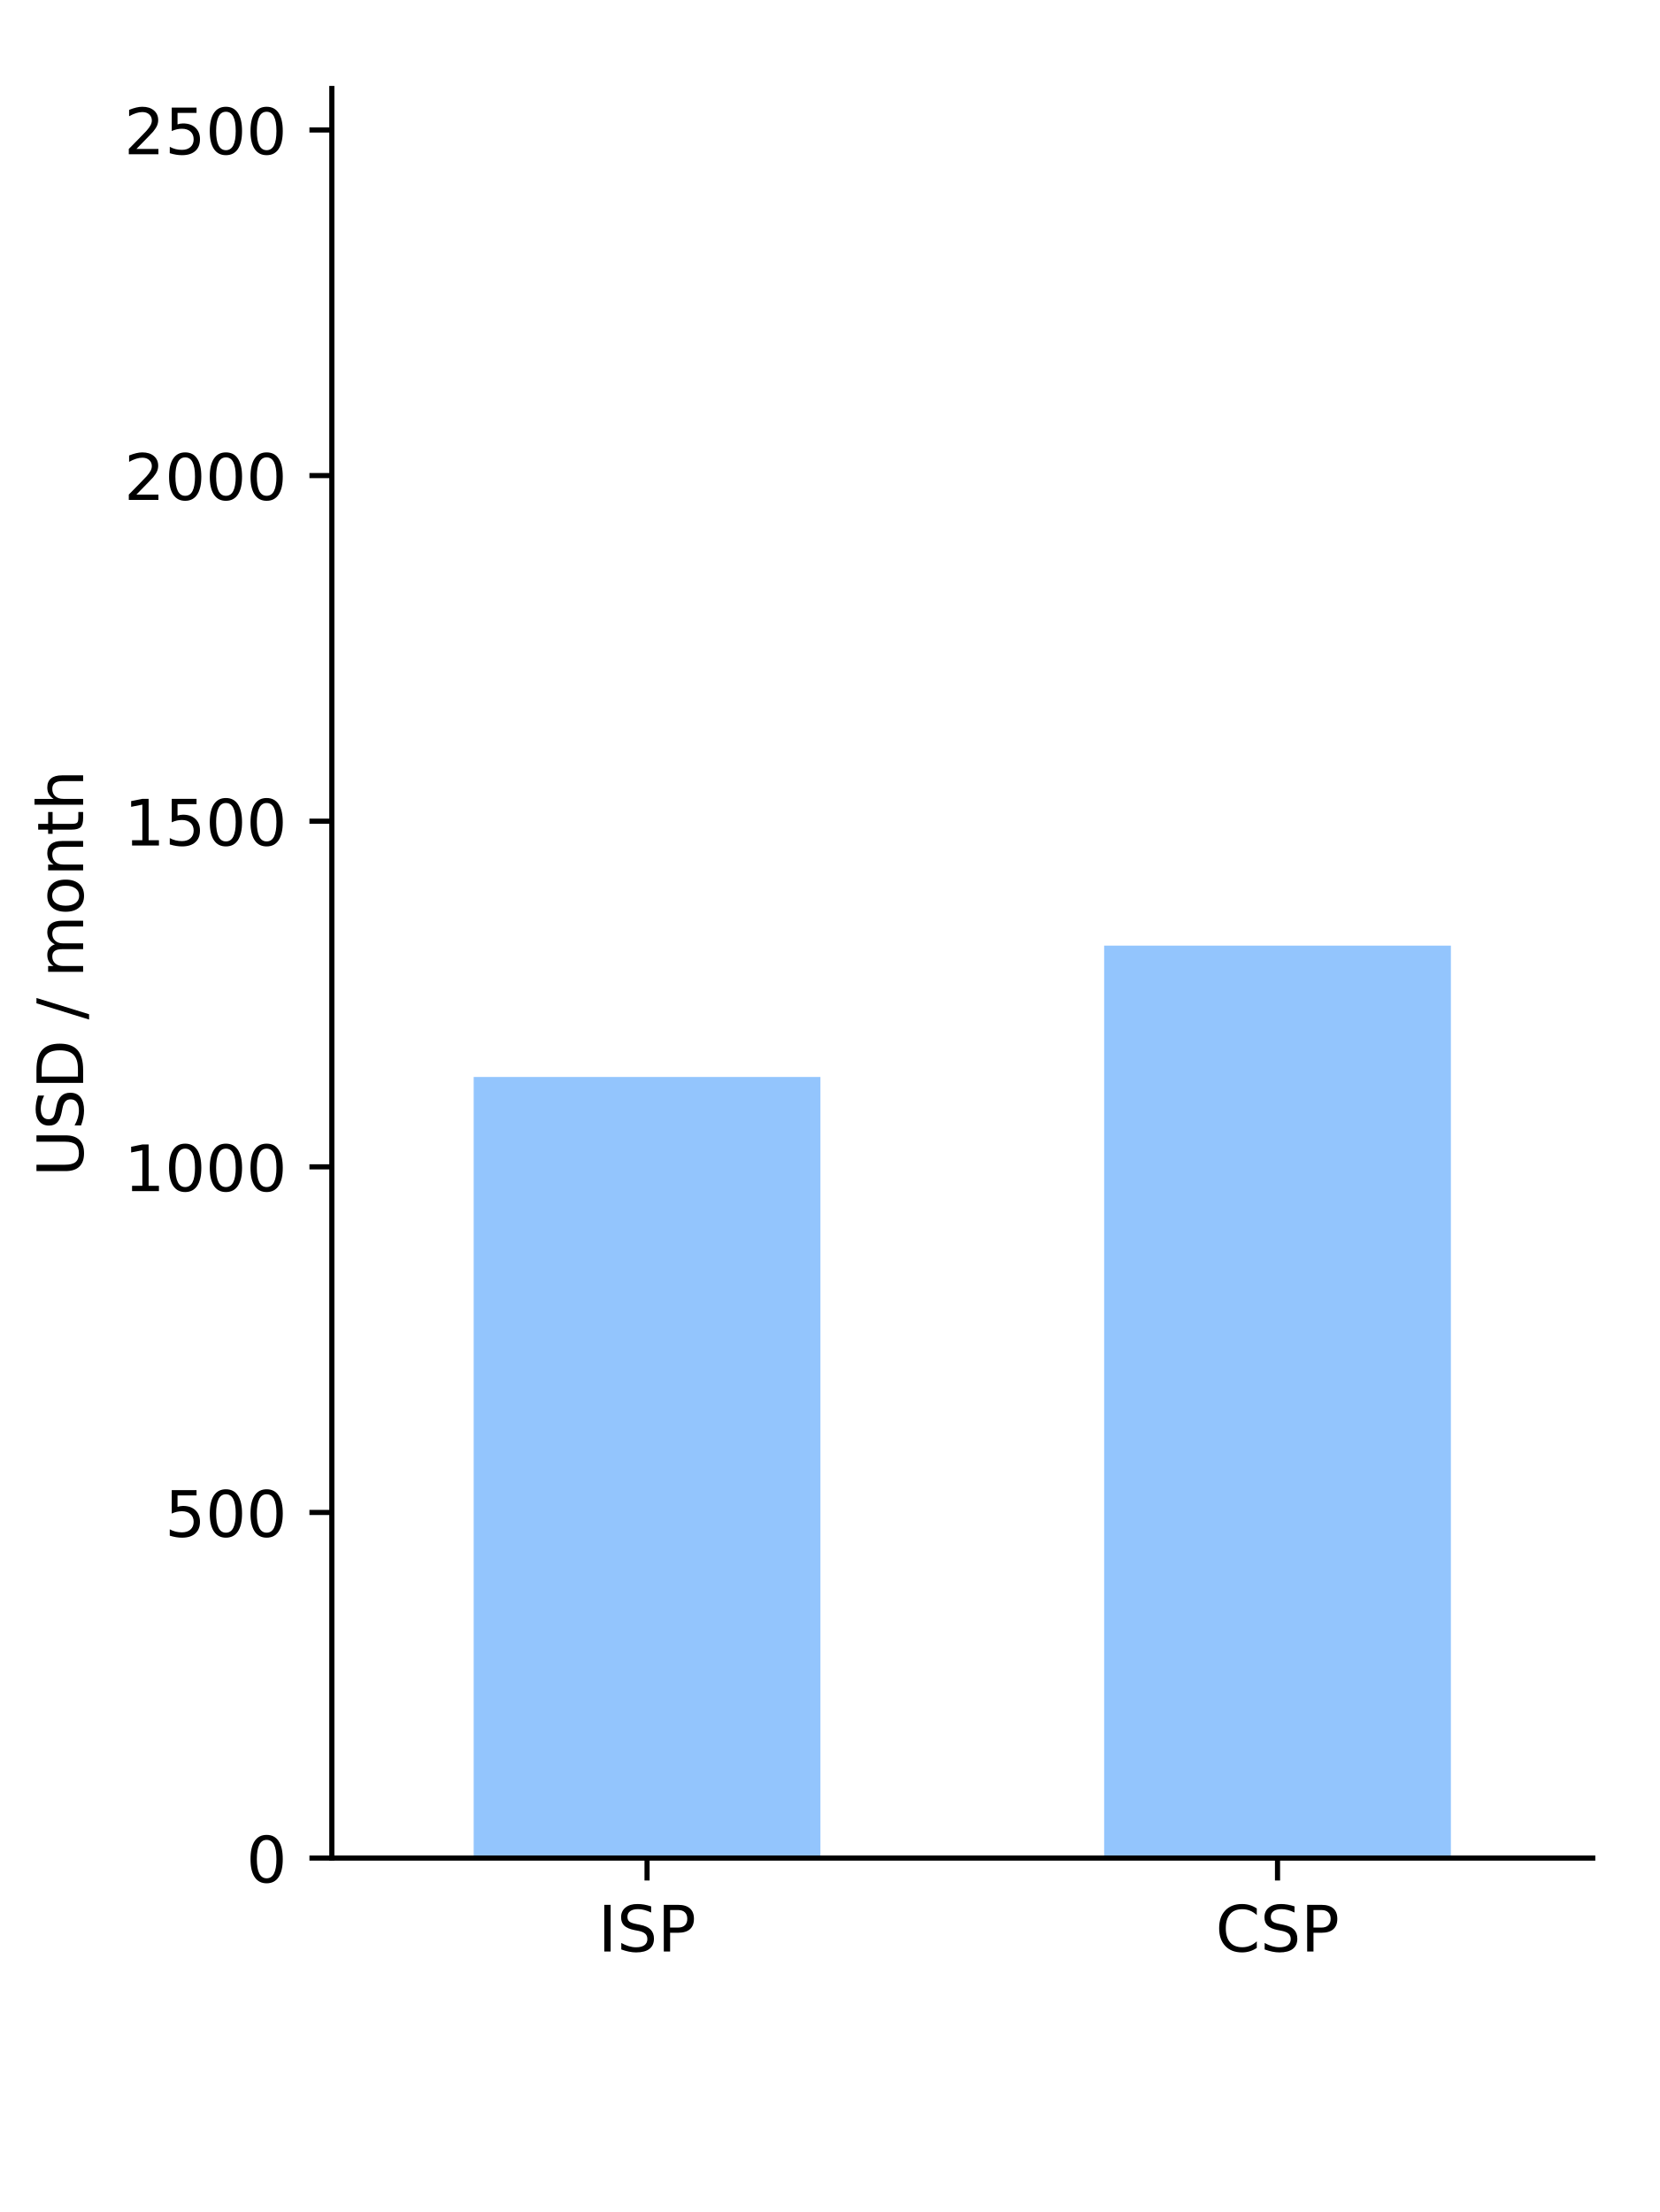
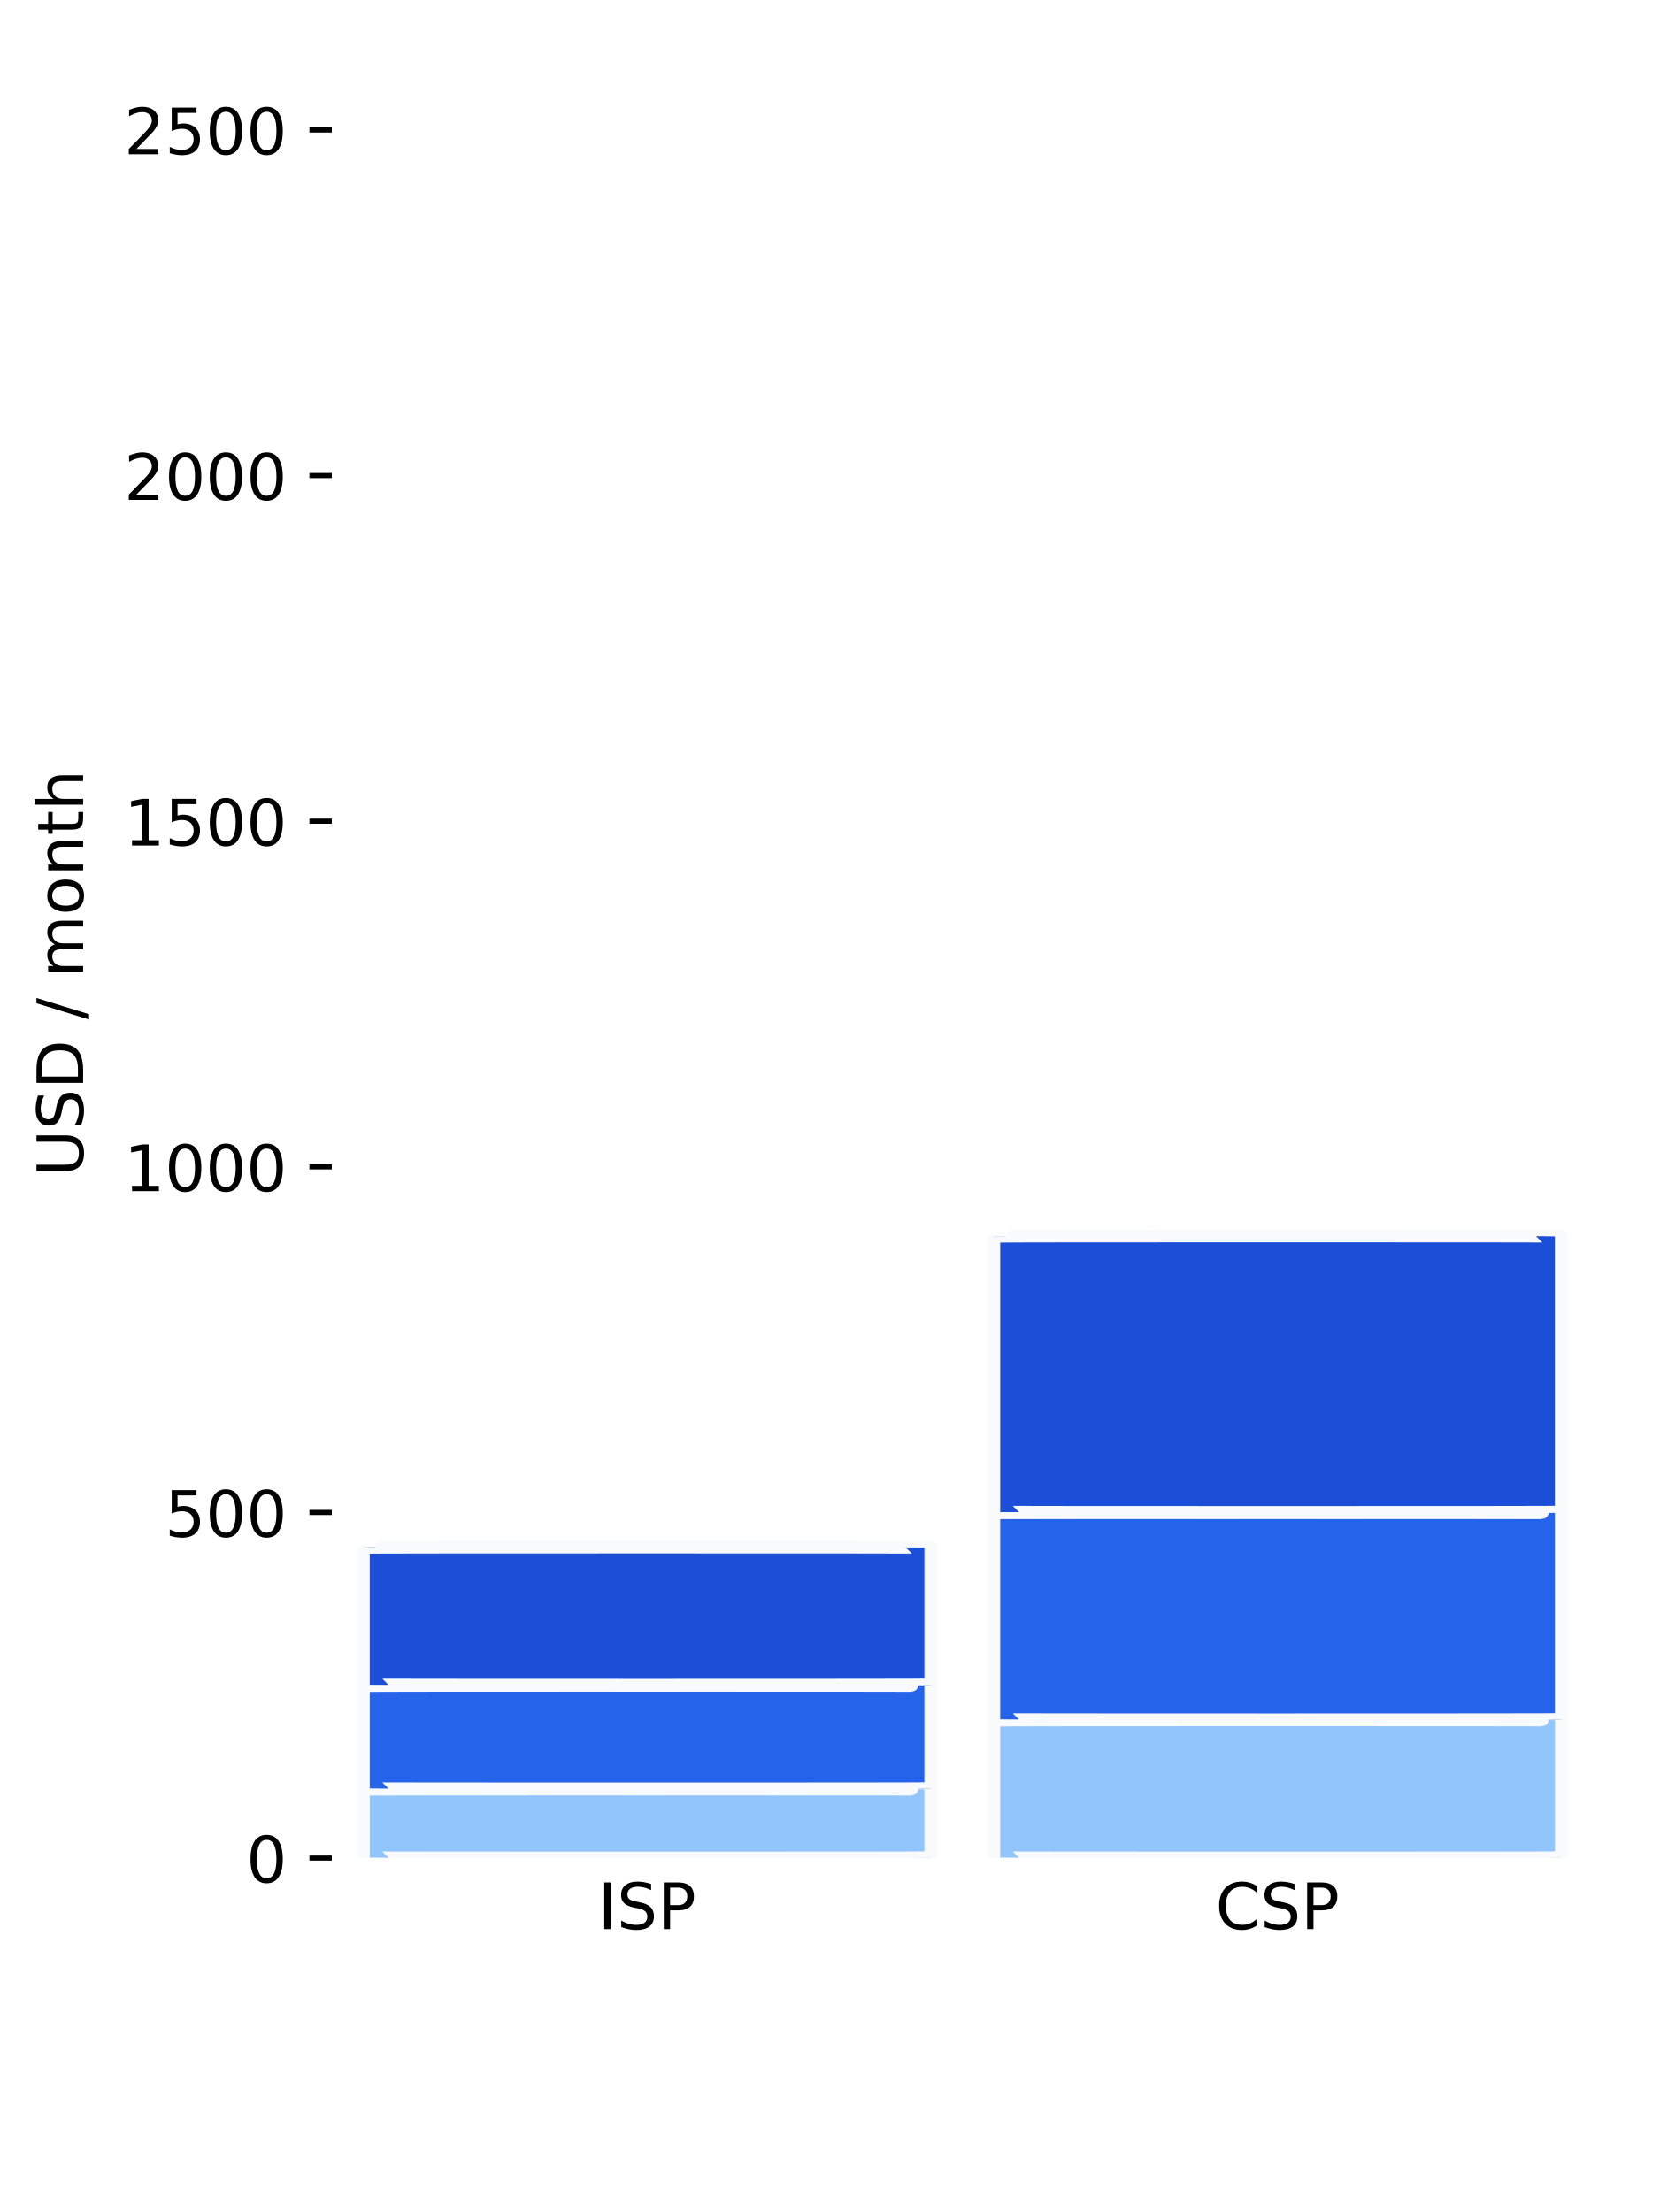
<svg xmlns="http://www.w3.org/2000/svg" xmlns:xlink="http://www.w3.org/1999/xlink" width="259.2pt" height="345.6pt" viewBox="0 0 259.2 345.6" version="1.1">
  <defs>
    <style type="text/css">*{stroke-linejoin: round; stroke-linecap: butt}</style>
  </defs>
  <g id="figure_1">
    <g id="patch_1">
      <path d="M 0 345.6  L 259.2 345.6  L 259.2 0  L 0 0  L 0 345.6  z " style="fill: none; opacity: 0" />
    </g>
    <g id="axes_1">
      <g id="patch_2">
        <path d="M 51.84 290.304  L 248.832 290.304  L 248.832 13.824  L 51.84 13.824  L 51.84 290.304  z " style="fill: none" />
      </g>
      <g id="patch_3">
-         <path d="M 74.002 290.304  L 128.174 290.304  L 128.174 168.264  L 74.002 168.264  z " clip-path="url(#ped2e3e5356)" style="fill: #93c5fd" />
+         <path d="M 104.043 290.304  L 98.133 290.304  Q 145.411 290.304 145.411 290.252  L 145.411 279.556  Q 145.411 279.504 98.133 279.504  L 104.043 279.504  Q 56.765 279.504 56.765 279.556  L 56.765 290.252  Q 56.765 290.304 104.043 290.304  z " clip-path="url(#pa470e646ed)" style="fill: #93c5fd; stroke: #f8fafc; stroke-width: 2; stroke-linejoin: miter" />
      </g>
      <g id="patch_4">
-         <path d="M 172.498 290.304  L 226.67 290.304  L 226.67 147.744  L 172.498 147.744  z " clip-path="url(#ped2e3e5356)" style="fill: #93c5fd" />
+         <path d="M 104.043 279.504  L 98.133 279.504  Q 145.411 279.504 145.411 279.452  L 145.411 263.356  Q 145.411 263.304 98.133 263.304  L 104.043 263.304  Q 56.765 263.304 56.765 263.356  L 56.765 279.452  Q 56.765 279.504 104.043 279.504  z " clip-path="url(#pa470e646ed)" style="fill: #2563eb; stroke: #f8fafc; stroke-width: 2; stroke-linejoin: miter" />
+       </g>
+       <g id="patch_5">
+         <path d="M 104.043 263.304  L 98.133 263.304  Q 145.411 263.304 145.411 263.252  L 145.411 241.756  Q 145.411 241.704 98.133 241.704  L 104.043 241.704  Q 56.765 241.704 56.765 241.756  L 56.765 263.252  Q 56.765 263.304 104.043 263.304  z " clip-path="url(#pa470e646ed)" style="fill: #1d4ed8; stroke: #f8fafc; stroke-width: 2; stroke-linejoin: miter" />
+       </g>
+       <g id="patch_6">
+         <path d="M 202.539 290.304  L 196.629 290.304  Q 243.907 290.304 243.907 290.252  L 243.907 268.756  Q 243.907 268.704 196.629 268.704  L 202.539 268.704  Q 155.261 268.704 155.261 268.756  L 155.261 290.252  Q 155.261 290.304 202.539 290.304  z " clip-path="url(#pa470e646ed)" style="fill: #93c5fd; stroke: #f8fafc; stroke-width: 2; stroke-linejoin: miter" />
+       </g>
+       <g id="patch_7">
+         <path d="M 202.539 268.704  L 196.629 268.704  Q 243.907 268.704 243.907 268.652  L 243.907 236.356  Q 243.907 236.304 196.629 236.304  L 202.539 236.304  Q 155.261 236.304 155.261 236.356  L 155.261 268.652  Q 155.261 268.704 202.539 268.704  z " clip-path="url(#pa470e646ed)" style="fill: #2563eb; stroke: #f8fafc; stroke-width: 2; stroke-linejoin: miter" />
+       </g>
+       <g id="patch_8">
+         <path d="M 202.539 236.304  L 196.629 236.304  Q 243.907 236.304 243.907 236.252  L 243.907 193.156  Q 243.907 193.104 196.629 193.104  L 202.539 193.104  Q 155.261 193.104 155.261 193.156  L 155.261 236.252  Q 155.261 236.304 202.539 236.304  z " clip-path="url(#pa470e646ed)" style="fill: #1d4ed8; stroke: #f8fafc; stroke-width: 2; stroke-linejoin: miter" />
      </g>
      <g id="matplotlib.axis_1">
        <g id="xtick_1">
-           <g id="line2d_1">
-             <defs>
-               <path id="m8e5cfa99d5" d="M 0 0  L 0 3.5  " style="stroke: #000000; stroke-width: 0.8" />
-             </defs>
-             <g>
-               <use xlink:href="#m8e5cfa99d5" x="101.088" y="290.304" style="stroke: #000000; stroke-width: 0.8" />
-             </g>
-           </g>
+           <g id="line2d_1" />
          <g id="text_1">
-             <g transform="translate(93.42394 304.9017) scale(0.1 -0.1)">
+             <g transform="translate(93.42394 301.4017) scale(0.1 -0.1)">
              <defs>
                <path id="DejaVuSans-2c" d="M 628 4666  L 1259 4666  L 1259 0  L 628 0  L 628 4666  z " transform="scale(0.015625)" />
                <path id="DejaVuSans-36" d="M 3425 4513  L 3425 3897  Q 3066 4069 2747 4153  Q 2428 4238 2131 4238  Q 1616 4238 1336 4038  Q 1056 3838 1056 3469  Q 1056 3159 1242 3001  Q 1428 2844 1947 2747  L 2328 2669  Q 3034 2534 3370 2195  Q 3706 1856 3706 1288  Q 3706 609 3251 259  Q 2797 -91 1919 -91  Q 1588 -91 1214 -16  Q 841 59 441 206  L 441 856  Q 825 641 1194 531  Q 1563 422 1919 422  Q 2459 422 2753 634  Q 3047 847 3047 1241  Q 3047 1584 2836 1778  Q 2625 1972 2144 2069  L 1759 2144  Q 1053 2284 737 2584  Q 422 2884 422 3419  Q 422 4038 858 4394  Q 1294 4750 2059 4750  Q 2388 4750 2728 4690  Q 3069 4631 3425 4513  z " transform="scale(0.015625)" />
                <path id="DejaVuSans-33" d="M 1259 4147  L 1259 2394  L 2053 2394  Q 2494 2394 2734 2622  Q 2975 2850 2975 3272  Q 2975 3691 2734 3919  Q 2494 4147 2053 4147  L 1259 4147  z M 628 4666  L 2053 4666  Q 2838 4666 3239 4311  Q 3641 3956 3641 3272  Q 3641 2581 3239 2228  Q 2838 1875 2053 1875  L 1259 1875  L 1259 0  L 628 0  L 628 4666  z " transform="scale(0.015625)" />
              </defs>
              <use xlink:href="#DejaVuSans-2c" />
              <use xlink:href="#DejaVuSans-36" transform="translate(29.5 0)" />
              <use xlink:href="#DejaVuSans-33" transform="translate(92.98438 0)" />
            </g>
          </g>
        </g>
        <g id="xtick_2">
-           <g id="line2d_2">
-             <g>
-               <use xlink:href="#m8e5cfa99d5" x="199.584" y="290.304" style="stroke: #000000; stroke-width: 0.8" />
-             </g>
-           </g>
+           <g id="line2d_2" />
          <g id="text_2">
-             <g transform="translate(189.9035 304.9017) scale(0.1 -0.1)">
+             <g transform="translate(189.9035 301.4017) scale(0.1 -0.1)">
              <defs>
                <path id="DejaVuSans-26" d="M 4122 4306  L 4122 3641  Q 3803 3938 3442 4084  Q 3081 4231 2675 4231  Q 1875 4231 1450 3742  Q 1025 3253 1025 2328  Q 1025 1406 1450 917  Q 1875 428 2675 428  Q 3081 428 3442 575  Q 3803 722 4122 1019  L 4122 359  Q 3791 134 3420 21  Q 3050 -91 2638 -91  Q 1578 -91 968 557  Q 359 1206 359 2328  Q 359 3453 968 4101  Q 1578 4750 2638 4750  Q 3056 4750 3426 4639  Q 3797 4528 4122 4306  z " transform="scale(0.015625)" />
              </defs>
              <use xlink:href="#DejaVuSans-26" />
              <use xlink:href="#DejaVuSans-36" transform="translate(69.82812 0)" />
              <use xlink:href="#DejaVuSans-33" transform="translate(133.3125 0)" />
            </g>
          </g>
        </g>
      </g>
      <g id="matplotlib.axis_2">
        <g id="ytick_1">
          <g id="line2d_3">
            <defs>
-               <path id="m2d08263530" d="M 0 0  L -3.5 0  " style="stroke: #000000; stroke-width: 0.8" />
+               <path id="m185a32ad8a" d="M 0 0  L -3.5 0  " style="stroke: #000000; stroke-width: 0.8" />
            </defs>
            <g>
-               <use xlink:href="#m2d08263530" x="51.84" y="290.304" style="stroke: #000000; stroke-width: 0.8" />
+               <use xlink:href="#m185a32ad8a" x="51.84" y="290.304" style="stroke: #000000; stroke-width: 0.8" />
            </g>
          </g>
          <g id="text_3">
            <g transform="translate(38.4775 294.1028) scale(0.1 -0.1)">
              <defs>
                <path id="DejaVuSans-13" d="M 2034 4250  Q 1547 4250 1301 3770  Q 1056 3291 1056 2328  Q 1056 1369 1301 889  Q 1547 409 2034 409  Q 2525 409 2770 889  Q 3016 1369 3016 2328  Q 3016 3291 2770 3770  Q 2525 4250 2034 4250  z M 2034 4750  Q 2819 4750 3233 4129  Q 3647 3509 3647 2328  Q 3647 1150 3233 529  Q 2819 -91 2034 -91  Q 1250 -91 836 529  Q 422 1150 422 2328  Q 422 3509 836 4129  Q 1250 4750 2034 4750  z " transform="scale(0.015625)" />
              </defs>
              <use xlink:href="#DejaVuSans-13" />
            </g>
          </g>
        </g>
        <g id="ytick_2">
          <g id="line2d_4">
            <g>
-               <use xlink:href="#m2d08263530" x="51.84" y="236.304" style="stroke: #000000; stroke-width: 0.8" />
+               <use xlink:href="#m185a32ad8a" x="51.84" y="236.304" style="stroke: #000000; stroke-width: 0.8" />
            </g>
          </g>
          <g id="text_4">
            <g transform="translate(25.7525 240.1028) scale(0.1 -0.1)">
              <defs>
                <path id="DejaVuSans-18" d="M 691 4666  L 3169 4666  L 3169 4134  L 1269 4134  L 1269 2991  Q 1406 3038 1543 3061  Q 1681 3084 1819 3084  Q 2600 3084 3056 2656  Q 3513 2228 3513 1497  Q 3513 744 3044 326  Q 2575 -91 1722 -91  Q 1428 -91 1123 -41  Q 819 9 494 109  L 494 744  Q 775 591 1075 516  Q 1375 441 1709 441  Q 2250 441 2565 725  Q 2881 1009 2881 1497  Q 2881 1984 2565 2268  Q 2250 2553 1709 2553  Q 1456 2553 1204 2497  Q 953 2441 691 2322  L 691 4666  z " transform="scale(0.015625)" />
              </defs>
              <use xlink:href="#DejaVuSans-18" />
              <use xlink:href="#DejaVuSans-13" transform="translate(63.625 0)" />
              <use xlink:href="#DejaVuSans-13" transform="translate(127.25 0)" />
            </g>
          </g>
        </g>
        <g id="ytick_3">
          <g id="line2d_5">
            <g>
-               <use xlink:href="#m2d08263530" x="51.84" y="182.304" style="stroke: #000000; stroke-width: 0.8" />
+               <use xlink:href="#m185a32ad8a" x="51.84" y="182.304" style="stroke: #000000; stroke-width: 0.8" />
            </g>
          </g>
          <g id="text_5">
            <g transform="translate(19.39 186.1028) scale(0.1 -0.1)">
              <defs>
                <path id="DejaVuSans-14" d="M 794 531  L 1825 531  L 1825 4091  L 703 3866  L 703 4441  L 1819 4666  L 2450 4666  L 2450 531  L 3481 531  L 3481 0  L 794 0  L 794 531  z " transform="scale(0.015625)" />
              </defs>
              <use xlink:href="#DejaVuSans-14" />
              <use xlink:href="#DejaVuSans-13" transform="translate(63.625 0)" />
              <use xlink:href="#DejaVuSans-13" transform="translate(127.25 0)" />
              <use xlink:href="#DejaVuSans-13" transform="translate(190.875 0)" />
            </g>
          </g>
        </g>
        <g id="ytick_4">
          <g id="line2d_6">
            <g>
-               <use xlink:href="#m2d08263530" x="51.84" y="128.304" style="stroke: #000000; stroke-width: 0.8" />
+               <use xlink:href="#m185a32ad8a" x="51.84" y="128.304" style="stroke: #000000; stroke-width: 0.8" />
            </g>
          </g>
          <g id="text_6">
            <g transform="translate(19.39 132.1028) scale(0.1 -0.1)">
              <use xlink:href="#DejaVuSans-14" />
              <use xlink:href="#DejaVuSans-18" transform="translate(63.625 0)" />
              <use xlink:href="#DejaVuSans-13" transform="translate(127.25 0)" />
              <use xlink:href="#DejaVuSans-13" transform="translate(190.875 0)" />
            </g>
          </g>
        </g>
        <g id="ytick_5">
          <g id="line2d_7">
            <g>
-               <use xlink:href="#m2d08263530" x="51.84" y="74.304" style="stroke: #000000; stroke-width: 0.8" />
+               <use xlink:href="#m185a32ad8a" x="51.84" y="74.304" style="stroke: #000000; stroke-width: 0.8" />
            </g>
          </g>
          <g id="text_7">
            <g transform="translate(19.39 78.10283) scale(0.1 -0.1)">
              <defs>
                <path id="DejaVuSans-15" d="M 1228 531  L 3431 531  L 3431 0  L 469 0  L 469 531  Q 828 903 1448 1529  Q 2069 2156 2228 2338  Q 2531 2678 2651 2914  Q 2772 3150 2772 3378  Q 2772 3750 2511 3984  Q 2250 4219 1831 4219  Q 1534 4219 1204 4116  Q 875 4013 500 3803  L 500 4441  Q 881 4594 1212 4672  Q 1544 4750 1819 4750  Q 2544 4750 2975 4387  Q 3406 4025 3406 3419  Q 3406 3131 3298 2873  Q 3191 2616 2906 2266  Q 2828 2175 2409 1742  Q 1991 1309 1228 531  z " transform="scale(0.015625)" />
              </defs>
              <use xlink:href="#DejaVuSans-15" />
              <use xlink:href="#DejaVuSans-13" transform="translate(63.625 0)" />
              <use xlink:href="#DejaVuSans-13" transform="translate(127.25 0)" />
              <use xlink:href="#DejaVuSans-13" transform="translate(190.875 0)" />
            </g>
          </g>
        </g>
        <g id="ytick_6">
          <g id="line2d_8">
            <g>
-               <use xlink:href="#m2d08263530" x="51.84" y="20.304" style="stroke: #000000; stroke-width: 0.8" />
+               <use xlink:href="#m185a32ad8a" x="51.84" y="20.304" style="stroke: #000000; stroke-width: 0.8" />
            </g>
          </g>
          <g id="text_8">
            <g transform="translate(19.39 24.10283) scale(0.1 -0.1)">
              <use xlink:href="#DejaVuSans-15" />
              <use xlink:href="#DejaVuSans-18" transform="translate(63.625 0)" />
              <use xlink:href="#DejaVuSans-13" transform="translate(127.25 0)" />
              <use xlink:href="#DejaVuSans-13" transform="translate(190.875 0)" />
            </g>
          </g>
        </g>
        <g id="text_9">
          <g transform="translate(12.98766 183.8374) rotate(-90) scale(0.1 -0.1)">
            <defs>
              <path id="DejaVuSans-38" d="M 556 4666  L 1191 4666  L 1191 1831  Q 1191 1081 1462 751  Q 1734 422 2344 422  Q 2950 422 3222 751  Q 3494 1081 3494 1831  L 3494 4666  L 4128 4666  L 4128 1753  Q 4128 841 3676 375  Q 3225 -91 2344 -91  Q 1459 -91 1007 375  Q 556 841 556 1753  L 556 4666  z " transform="scale(0.015625)" />
              <path id="DejaVuSans-27" d="M 1259 4147  L 1259 519  L 2022 519  Q 2988 519 3436 956  Q 3884 1394 3884 2338  Q 3884 3275 3436 3711  Q 2988 4147 2022 4147  L 1259 4147  z M 628 4666  L 1925 4666  Q 3281 4666 3915 4102  Q 4550 3538 4550 2338  Q 4550 1131 3912 565  Q 3275 0 1925 0  L 628 0  L 628 4666  z " transform="scale(0.015625)" />
              <path id="DejaVuSans-3" transform="scale(0.015625)" />
              <path id="DejaVuSans-12" d="M 1625 4666  L 2156 4666  L 531 -594  L 0 -594  L 1625 4666  z " transform="scale(0.015625)" />
              <path id="DejaVuSans-50" d="M 3328 2828  Q 3544 3216 3844 3400  Q 4144 3584 4550 3584  Q 5097 3584 5394 3201  Q 5691 2819 5691 2113  L 5691 0  L 5113 0  L 5113 2094  Q 5113 2597 4934 2840  Q 4756 3084 4391 3084  Q 3944 3084 3684 2787  Q 3425 2491 3425 1978  L 3425 0  L 2847 0  L 2847 2094  Q 2847 2600 2669 2842  Q 2491 3084 2119 3084  Q 1678 3084 1418 2786  Q 1159 2488 1159 1978  L 1159 0  L 581 0  L 581 3500  L 1159 3500  L 1159 2956  Q 1356 3278 1631 3431  Q 1906 3584 2284 3584  Q 2666 3584 2933 3390  Q 3200 3197 3328 2828  z " transform="scale(0.015625)" />
              <path id="DejaVuSans-52" d="M 1959 3097  Q 1497 3097 1228 2736  Q 959 2375 959 1747  Q 959 1119 1226 758  Q 1494 397 1959 397  Q 2419 397 2687 759  Q 2956 1122 2956 1747  Q 2956 2369 2687 2733  Q 2419 3097 1959 3097  z M 1959 3584  Q 2709 3584 3137 3096  Q 3566 2609 3566 1747  Q 3566 888 3137 398  Q 2709 -91 1959 -91  Q 1206 -91 779 398  Q 353 888 353 1747  Q 353 2609 779 3096  Q 1206 3584 1959 3584  z " transform="scale(0.015625)" />
              <path id="DejaVuSans-51" d="M 3513 2113  L 3513 0  L 2938 0  L 2938 2094  Q 2938 2591 2744 2837  Q 2550 3084 2163 3084  Q 1697 3084 1428 2787  Q 1159 2491 1159 1978  L 1159 0  L 581 0  L 581 3500  L 1159 3500  L 1159 2956  Q 1366 3272 1645 3428  Q 1925 3584 2291 3584  Q 2894 3584 3203 3211  Q 3513 2838 3513 2113  z " transform="scale(0.015625)" />
              <path id="DejaVuSans-57" d="M 1172 4494  L 1172 3500  L 2356 3500  L 2356 3053  L 1172 3053  L 1172 1153  Q 1172 725 1289 603  Q 1406 481 1766 481  L 2356 481  L 2356 0  L 1766 0  Q 1100 0 847 248  Q 594 497 594 1153  L 594 3053  L 172 3053  L 172 3500  L 594 3500  L 594 4494  L 1172 4494  z " transform="scale(0.015625)" />
              <path id="DejaVuSans-4b" d="M 3513 2113  L 3513 0  L 2938 0  L 2938 2094  Q 2938 2591 2744 2837  Q 2550 3084 2163 3084  Q 1697 3084 1428 2787  Q 1159 2491 1159 1978  L 1159 0  L 581 0  L 581 4863  L 1159 4863  L 1159 2956  Q 1366 3272 1645 3428  Q 1925 3584 2291 3584  Q 2894 3584 3203 3211  Q 3513 2838 3513 2113  z " transform="scale(0.015625)" />
            </defs>
            <use xlink:href="#DejaVuSans-38" />
            <use xlink:href="#DejaVuSans-36" transform="translate(73.1875 0)" />
            <use xlink:href="#DejaVuSans-27" transform="translate(136.6719 0)" />
            <use xlink:href="#DejaVuSans-3" transform="translate(213.6719 0)" />
            <use xlink:href="#DejaVuSans-12" transform="translate(245.4531 0)" />
            <use xlink:href="#DejaVuSans-3" transform="translate(279.1406 0)" />
            <use xlink:href="#DejaVuSans-50" transform="translate(310.9219 0)" />
            <use xlink:href="#DejaVuSans-52" transform="translate(408.3281 0)" />
            <use xlink:href="#DejaVuSans-51" transform="translate(469.5156 0)" />
            <use xlink:href="#DejaVuSans-57" transform="translate(532.8906 0)" />
            <use xlink:href="#DejaVuSans-4b" transform="translate(572.0938 0)" />
          </g>
        </g>
      </g>
-       <g id="patch_5">
-         <path d="M 51.84 290.304  L 51.84 13.824  " style="fill: none; stroke: #000000; stroke-width: 0.8; stroke-linejoin: miter; stroke-linecap: square" />
-       </g>
-       <g id="patch_6">
-         <path d="M 51.84 290.304  L 248.832 290.304  " style="fill: none; stroke: #000000; stroke-width: 0.8; stroke-linejoin: miter; stroke-linecap: square" />
-       </g>
    </g>
  </g>
  <defs>
-     <clipPath id="ped2e3e5356">
+     <clipPath id="pa470e646ed">
      <rect x="51.84" y="13.824" width="196.992" height="276.48" />
    </clipPath>
  </defs>
</svg>
